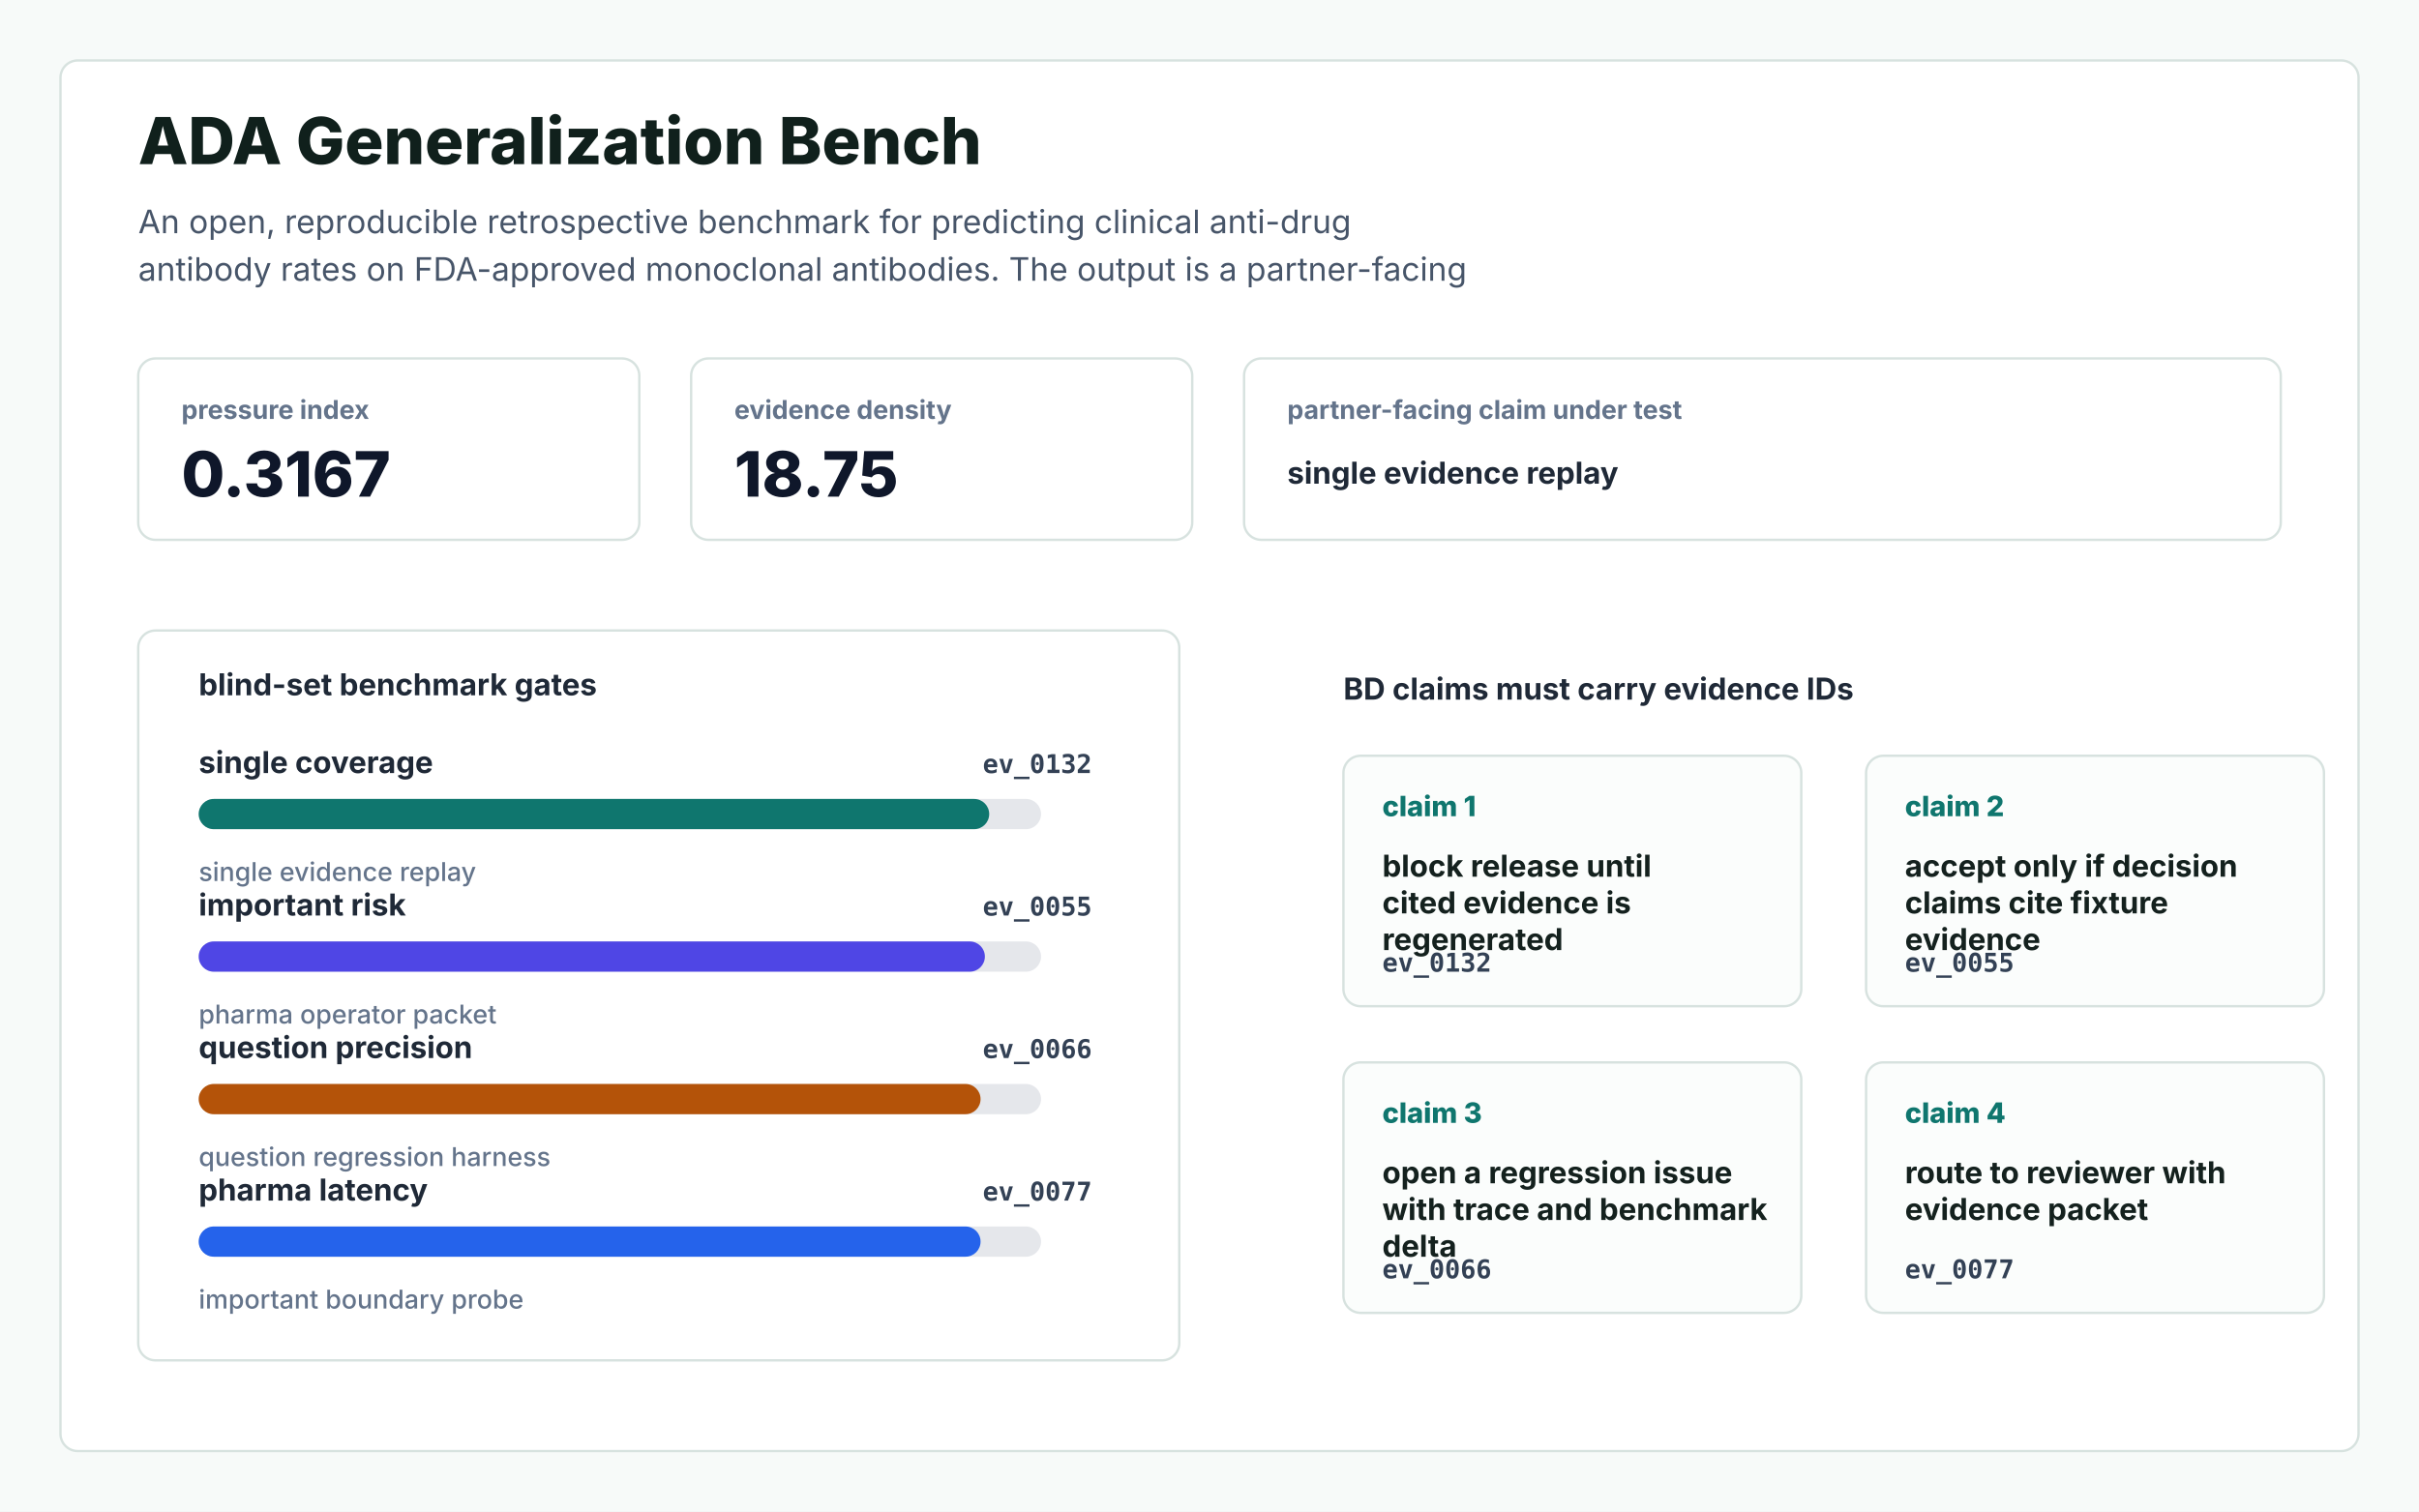
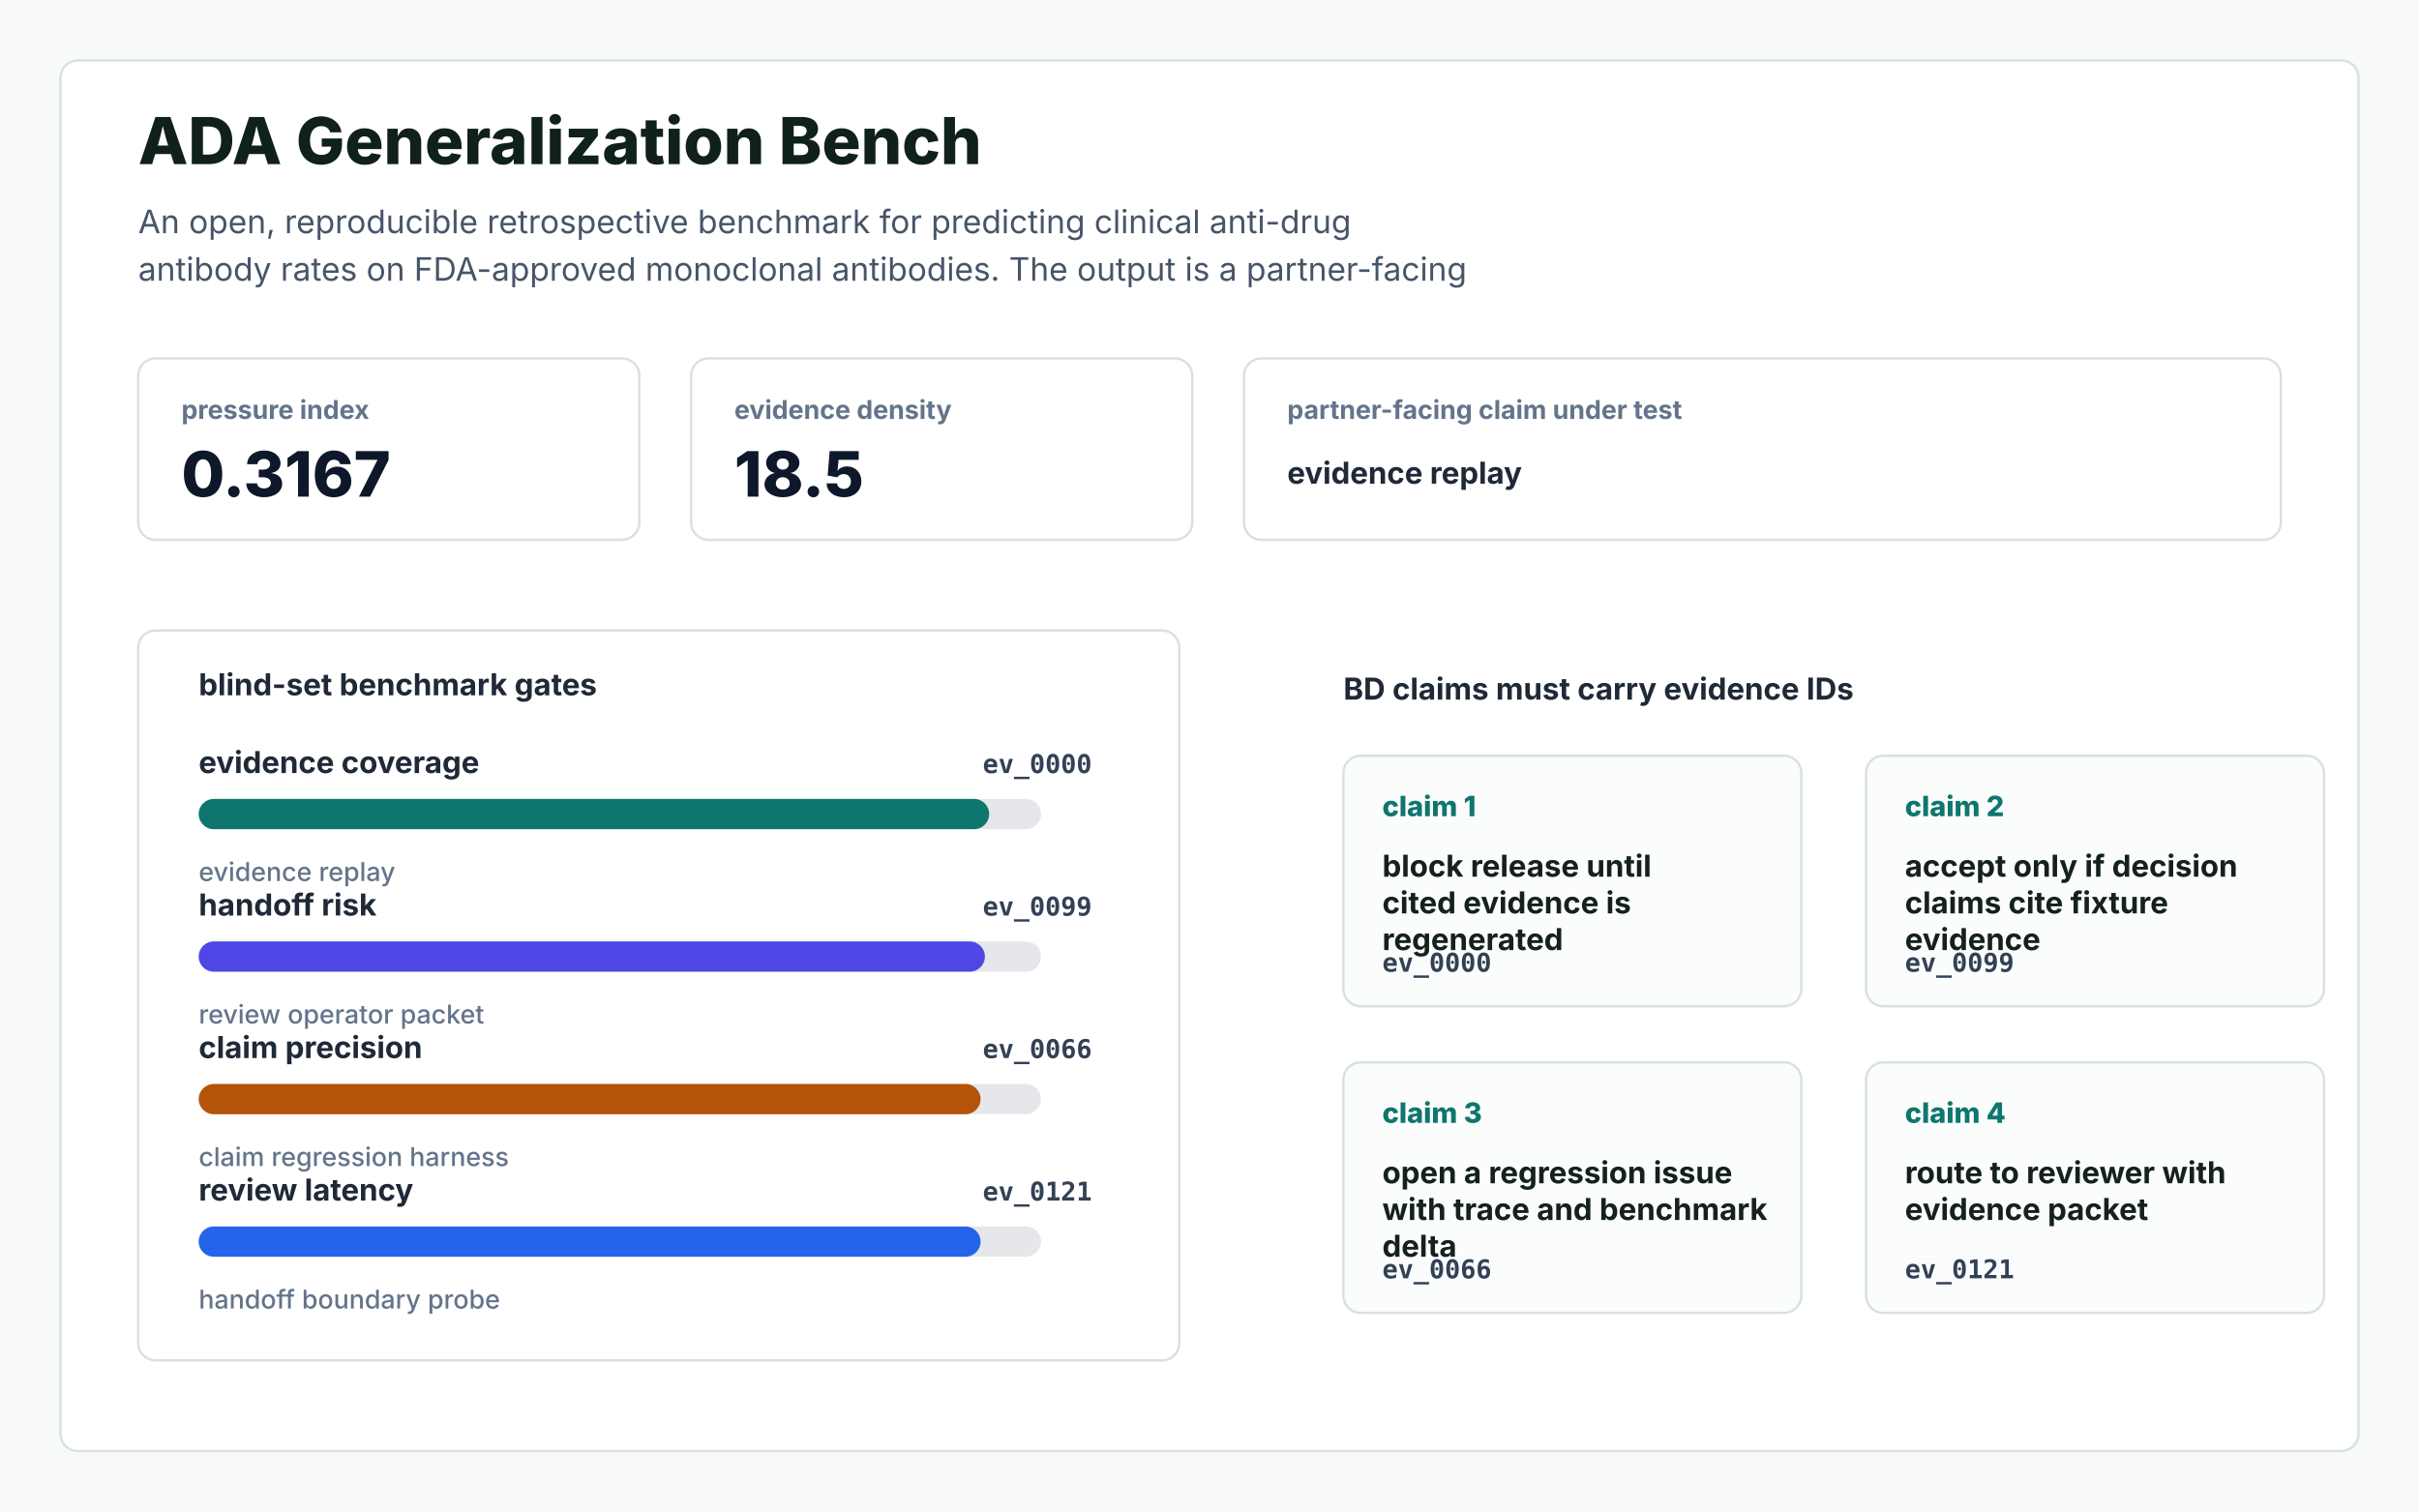
- <svg xmlns="http://www.w3.org/2000/svg" width="1120" height="700" viewBox="0 0 1120 700" role="img" aria-label="ALP Bio ADA benchmark dashboard preview">
+ <svg xmlns="http://www.w3.org/2000/svg" width="1120" height="700" viewBox="0 0 1120 700" role="img" aria-label="Ada Bench ADA benchmark dashboard preview">
  <defs>
    <style>
      .bg { fill:#f7faf9; }
      .panel { fill:#ffffff; stroke:#d7e2df; stroke-width:1.1; }
      .card { fill:#ffffff; stroke:#d7e2df; stroke-width:1.1; }
      .claim { fill:#fbfdfc; stroke:#d7e2df; stroke-width:1.1; }
      .title { font:760 30px -apple-system,BlinkMacSystemFont,"Segoe UI",sans-serif; fill:#10201c; }
      .sub { font:420 15px -apple-system,BlinkMacSystemFont,"Segoe UI",sans-serif; fill:#475569; }
      .label { font:700 14px -apple-system,BlinkMacSystemFont,"Segoe UI",sans-serif; fill:#1f2937; }
      .caption { font:500 12px -apple-system,BlinkMacSystemFont,"Segoe UI",sans-serif; fill:#64748b; }
      .small { font:650 12px -apple-system,BlinkMacSystemFont,"Segoe UI",sans-serif; fill:#64748b; }
      .metric { font:780 29px -apple-system,BlinkMacSystemFont,"Segoe UI",sans-serif; fill:#0f172a; }
      .rank { font:760 13px -apple-system,BlinkMacSystemFont,"Segoe UI",sans-serif; fill:#0f766e; }
      .claimtext { font:650 14px -apple-system,BlinkMacSystemFont,"Segoe UI",sans-serif; fill:#14211e; }
      .mono { font:700 12px ui-monospace,SFMono-Regular,Menlo,monospace; fill:#334155; }
    </style>
  </defs>
  <rect class="bg" width="1120" height="700" />
  <rect class="panel" x="28" y="28" width="1064" height="644" rx="8" />
  <text class="title" x="64" y="76">ADA Generalization Bench</text>
  <text class="sub" x="64" y="108">
    <tspan x="64" dy="0">An open, reproducible retrospective benchmark for predicting clinical anti-drug</tspan>
    <tspan x="64" dy="22">antibody rates on FDA-approved monoclonal antibodies. The output is a partner-facing</tspan>
  </text>
  <rect class="card" x="64" y="166" width="232" height="84" rx="8" />
  <text class="small" x="84" y="194">pressure index</text>
  <text class="metric" x="84" y="230">0.3167</text>
  <rect class="card" x="320" y="166" width="232" height="84" rx="8" />
  <text class="small" x="340" y="194">evidence density</text>
-   <text class="metric" x="340" y="230">18.75</text>
+   <text class="metric" x="340" y="230">18.5</text>
  <rect class="card" x="576" y="166" width="480" height="84" rx="8" />
  <text class="small" x="596" y="194">partner-facing claim under test</text>
  <text class="label" x="596" y="224">
-     <tspan x="596" dy="0">single evidence replay</tspan>
+     <tspan x="596" dy="0">evidence replay</tspan>
  </text>
  <rect class="card" x="64" y="292" width="482" height="338" rx="8" />
  <text class="label" x="92" y="322">blind-set benchmark gates</text>
-   <text x="92" y="358" class="label">single coverage</text>
-   <text x="455" y="358" class="mono">ev_0132</text>
+   <text x="92" y="358" class="label">evidence coverage</text>
+   <text x="455" y="358" class="mono">ev_0000</text>
  <rect x="92" y="370" width="390" height="14" rx="7" fill="#e5e7eb" />
  <rect x="92" y="370" width="366" height="14" rx="7" fill="#0f766e" />
-   <text x="92" y="408" class="caption">single evidence replay</text>
-   <text x="92" y="424" class="label">important risk</text>
-   <text x="455" y="424" class="mono">ev_0055</text>
+   <text x="92" y="408" class="caption">evidence replay</text>
+   <text x="92" y="424" class="label">handoff risk</text>
+   <text x="455" y="424" class="mono">ev_0099</text>
  <rect x="92" y="436" width="390" height="14" rx="7" fill="#e5e7eb" />
  <rect x="92" y="436" width="364" height="14" rx="7" fill="#4f46e5" />
-   <text x="92" y="474" class="caption">pharma operator packet</text>
-   <text x="92" y="490" class="label">question precision</text>
+   <text x="92" y="474" class="caption">review operator packet</text>
+   <text x="92" y="490" class="label">claim precision</text>
  <text x="455" y="490" class="mono">ev_0066</text>
  <rect x="92" y="502" width="390" height="14" rx="7" fill="#e5e7eb" />
  <rect x="92" y="502" width="362" height="14" rx="7" fill="#b45309" />
-   <text x="92" y="540" class="caption">question regression harness</text>
-   <text x="92" y="556" class="label">pharma latency</text>
-   <text x="455" y="556" class="mono">ev_0077</text>
+   <text x="92" y="540" class="caption">claim regression harness</text>
+   <text x="92" y="556" class="label">review latency</text>
+   <text x="455" y="556" class="mono">ev_0121</text>
  <rect x="92" y="568" width="390" height="14" rx="7" fill="#e5e7eb" />
  <rect x="92" y="568" width="362" height="14" rx="7" fill="#2563eb" />
-   <text x="92" y="606" class="caption">important boundary probe</text>
+   <text x="92" y="606" class="caption">handoff boundary probe</text>
  <text class="label" x="622" y="324">BD claims must carry evidence IDs</text>
  <rect class="claim" x="622" y="350" width="212" height="116" rx="8" />
  <text class="rank" x="640" y="378">claim 1</text>
  <text class="claimtext" x="640" y="406">
    <tspan x="640" dy="0">block release until</tspan>
    <tspan x="640" dy="17">cited evidence is</tspan>
    <tspan x="640" dy="17">regenerated</tspan>
  </text>
-   <text class="mono" x="640" y="450">ev_0132</text>
+   <text class="mono" x="640" y="450">ev_0000</text>
  <rect class="claim" x="864" y="350" width="212" height="116" rx="8" />
  <text class="rank" x="882" y="378">claim 2</text>
  <text class="claimtext" x="882" y="406">
    <tspan x="882" dy="0">accept only if decision</tspan>
    <tspan x="882" dy="17">claims cite fixture</tspan>
    <tspan x="882" dy="17">evidence</tspan>
  </text>
-   <text class="mono" x="882" y="450">ev_0055</text>
+   <text class="mono" x="882" y="450">ev_0099</text>
  <rect class="claim" x="622" y="492" width="212" height="116" rx="8" />
  <text class="rank" x="640" y="520">claim 3</text>
  <text class="claimtext" x="640" y="548">
    <tspan x="640" dy="0">open a regression issue</tspan>
    <tspan x="640" dy="17">with trace and benchmark</tspan>
    <tspan x="640" dy="17">delta</tspan>
  </text>
  <text class="mono" x="640" y="592">ev_0066</text>
  <rect class="claim" x="864" y="492" width="212" height="116" rx="8" />
  <text class="rank" x="882" y="520">claim 4</text>
  <text class="claimtext" x="882" y="548">
    <tspan x="882" dy="0">route to reviewer with</tspan>
    <tspan x="882" dy="17">evidence packet</tspan>
  </text>
-   <text class="mono" x="882" y="592">ev_0077</text>
+   <text class="mono" x="882" y="592">ev_0121</text>
</svg>
